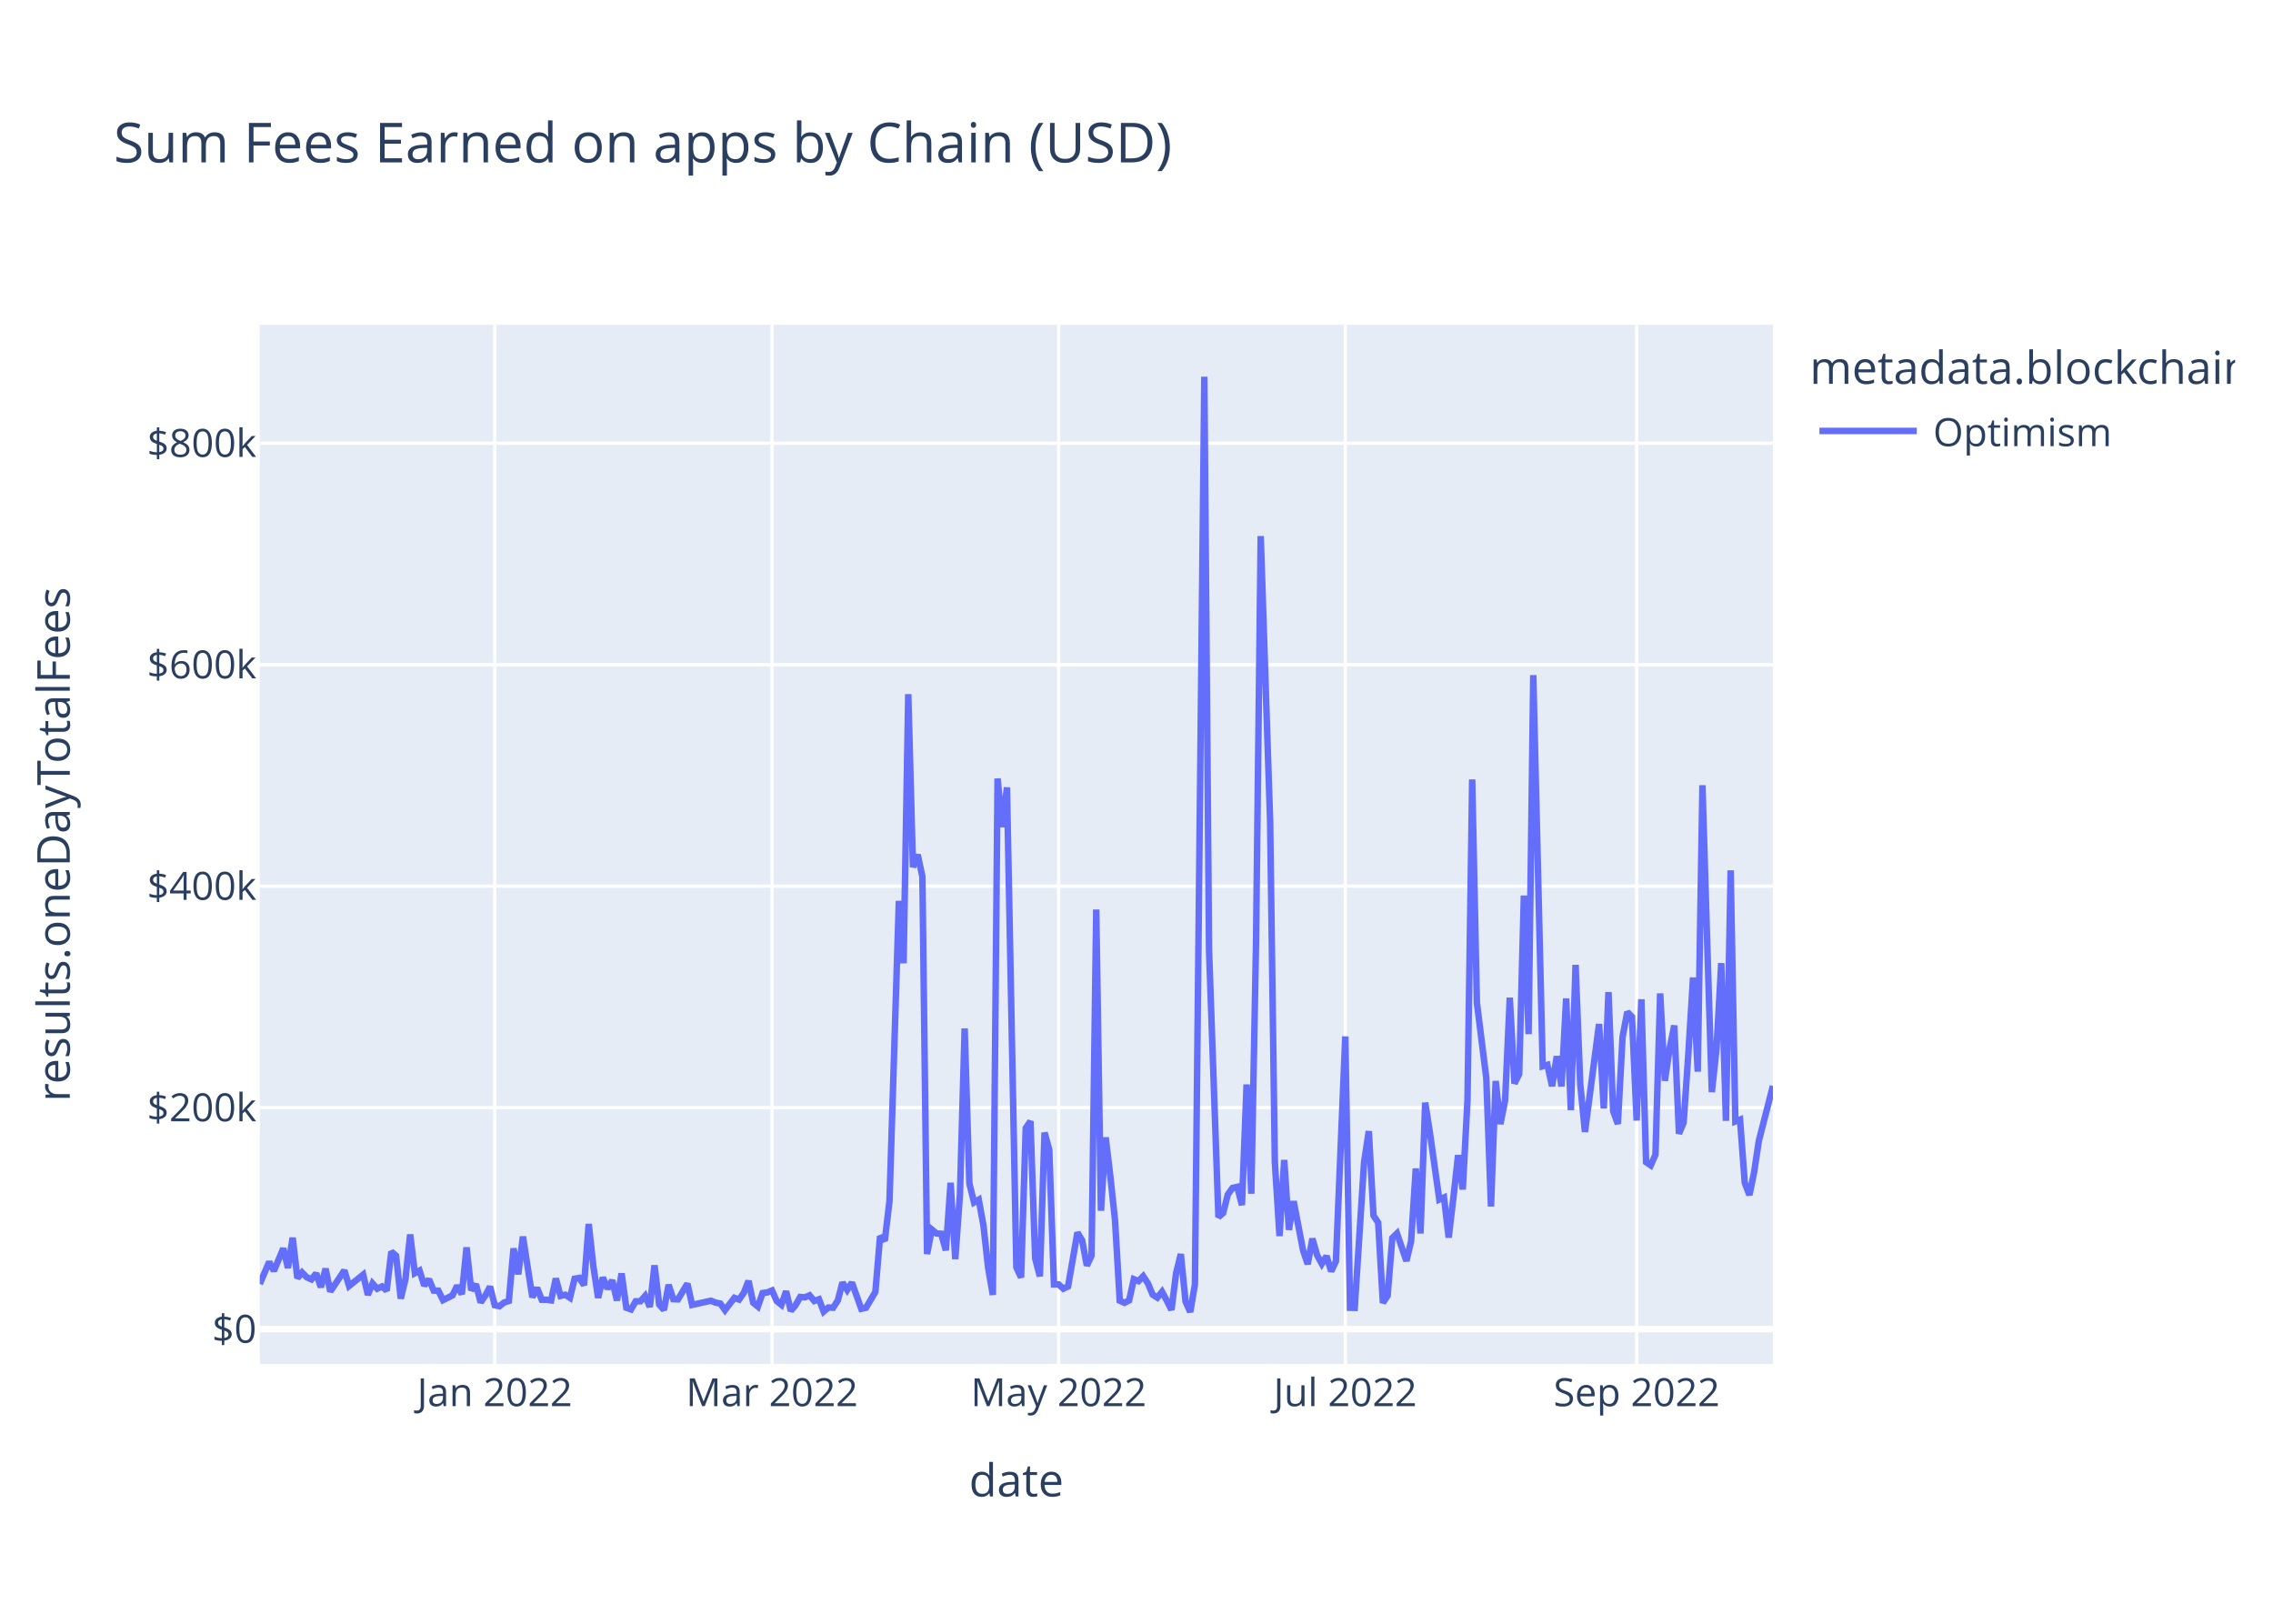
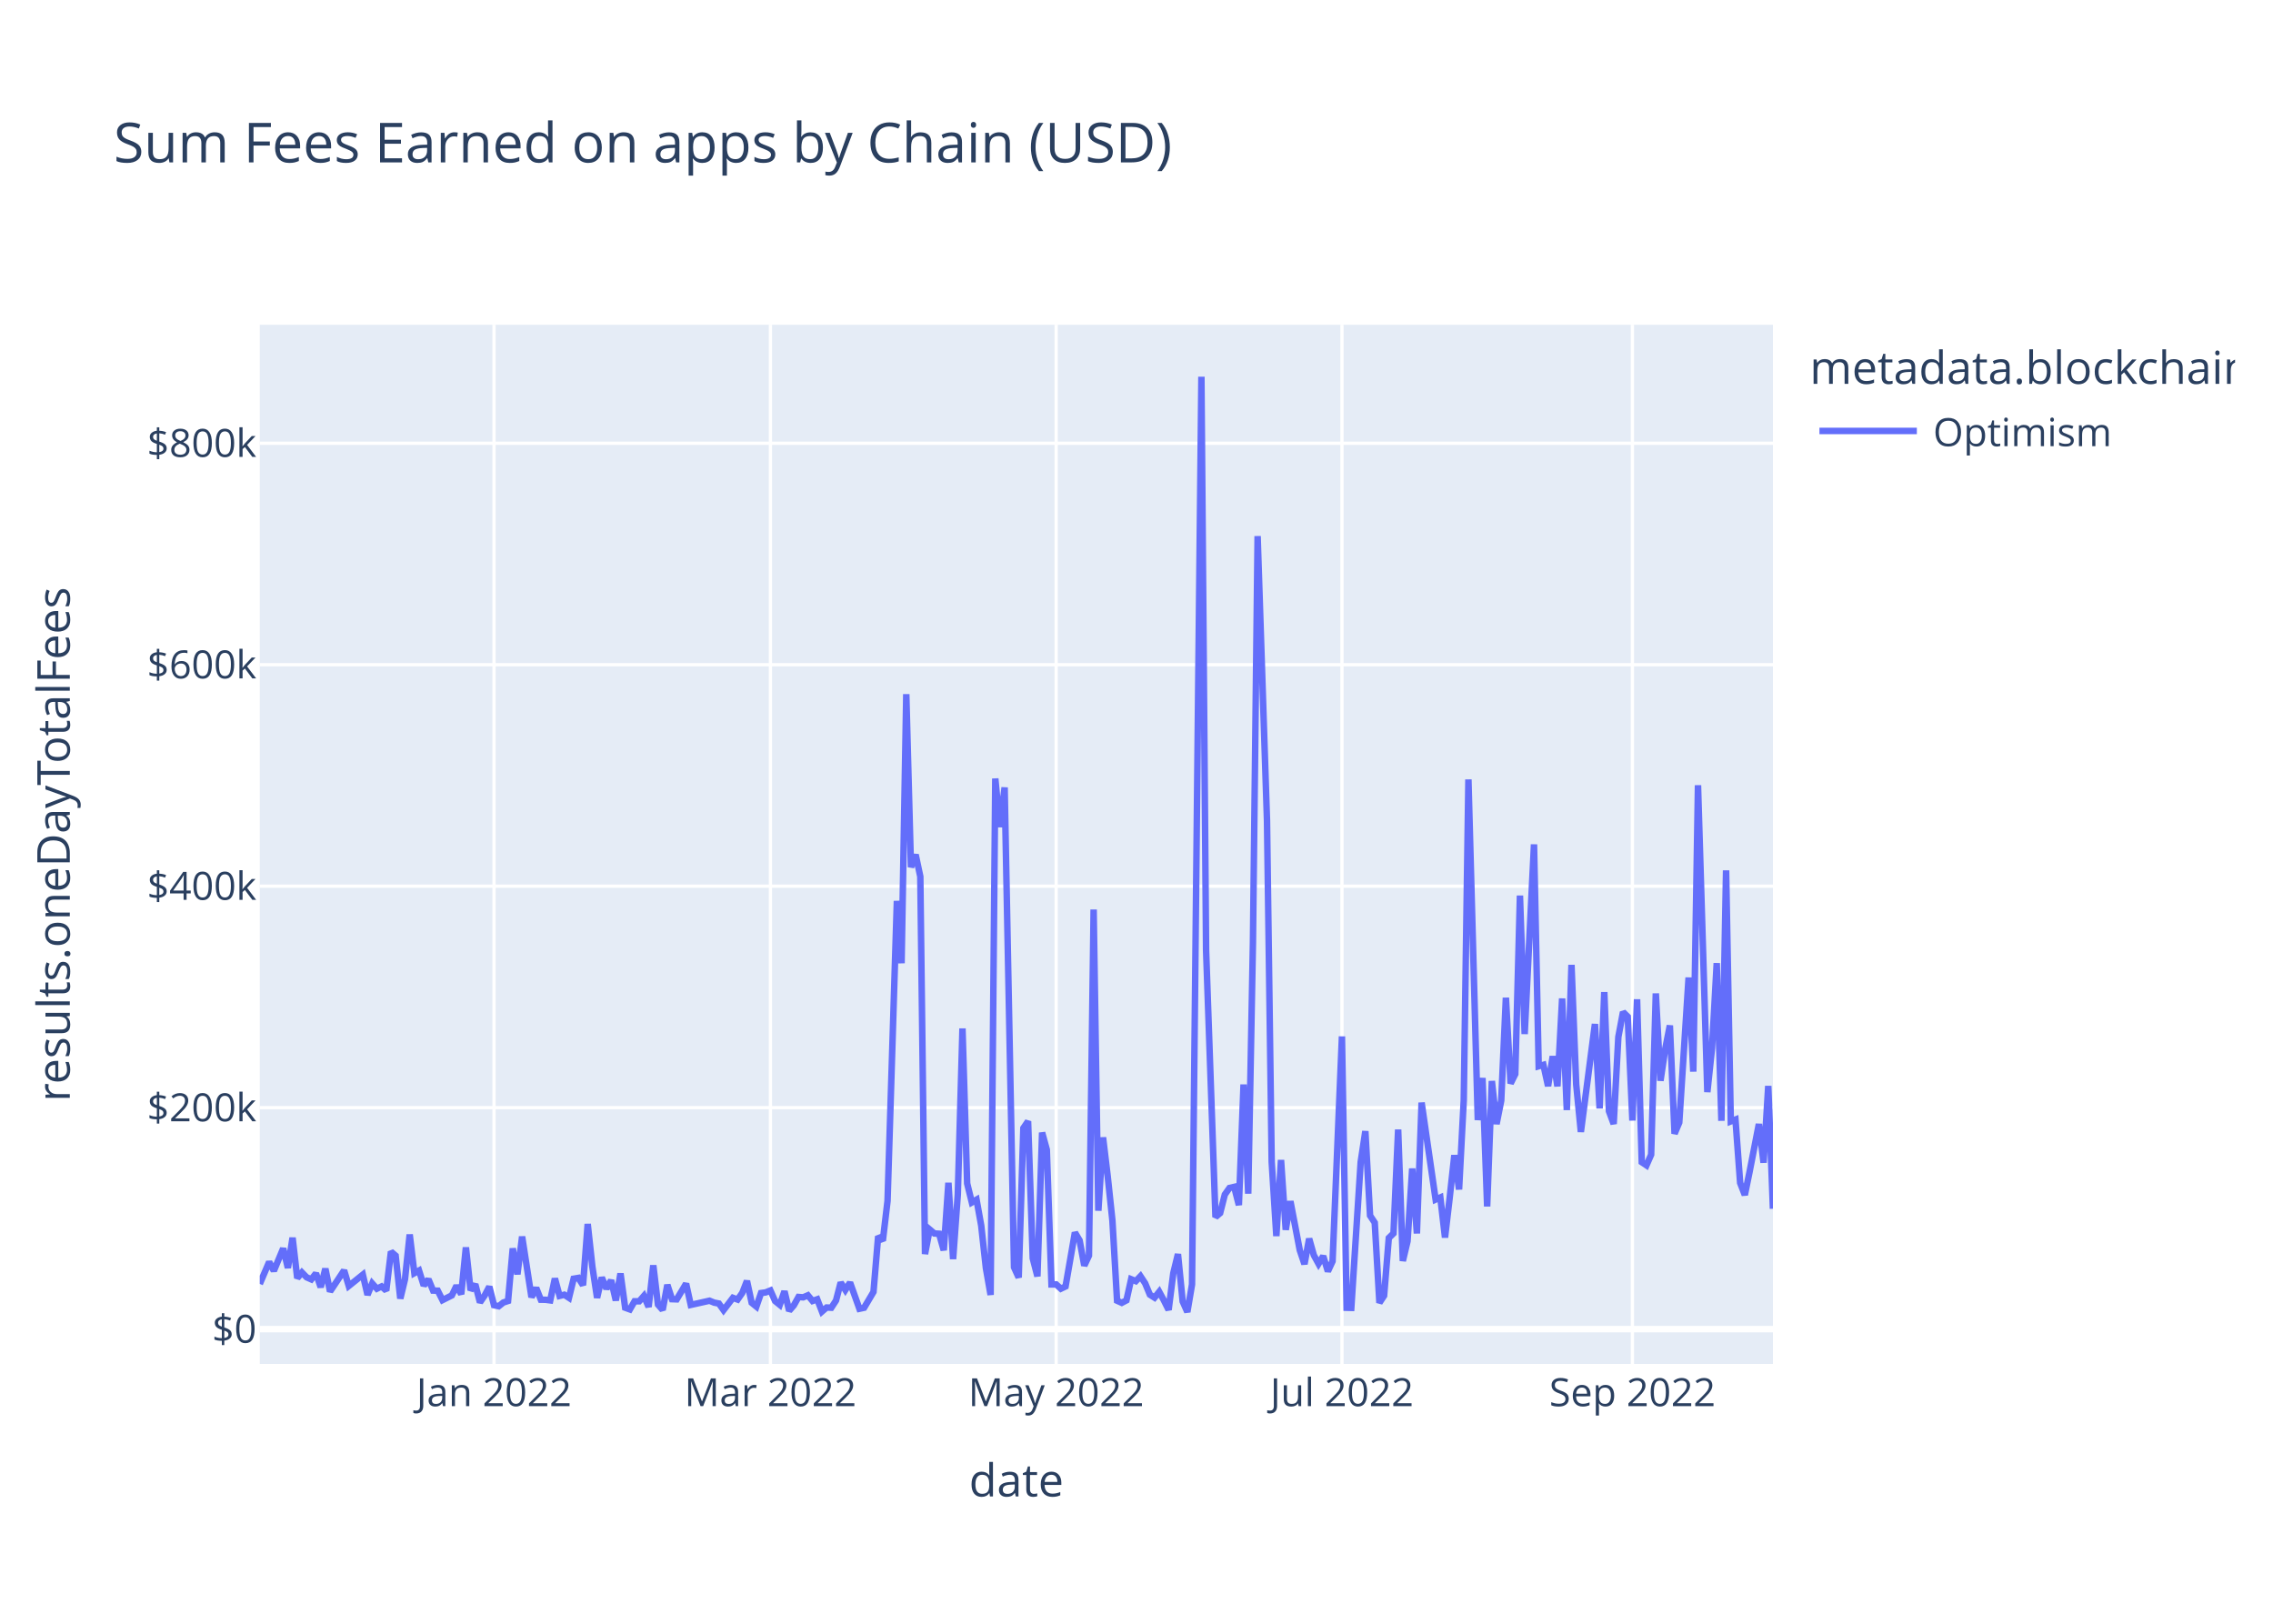
<svg xmlns="http://www.w3.org/2000/svg" class="main-svg" width="700" height="500" style="" viewBox="0 0 700 500">
  <rect x="0" y="0" width="700" height="500" style="fill: rgb(255, 255, 255); fill-opacity: 1;" />
-   <defs id="defs-01a89e">
+   <defs id="defs-bb4583">
    <g class="clips">
-       <clipPath id="clip01a89exyplot" class="plotclip">
+       <clipPath id="clipbb4583xyplot" class="plotclip">
        <rect width="466" height="320" />
      </clipPath>
-       <clipPath class="axesclip" id="clip01a89ex">
+       <clipPath class="axesclip" id="clipbb4583x">
        <rect x="80" y="0" width="466" height="500" />
      </clipPath>
-       <clipPath class="axesclip" id="clip01a89ey">
+       <clipPath class="axesclip" id="clipbb4583y">
        <rect x="0" y="100" width="700" height="320" />
      </clipPath>
-       <clipPath class="axesclip" id="clip01a89exy">
+       <clipPath class="axesclip" id="clipbb4583xy">
        <rect x="80" y="100" width="466" height="320" />
      </clipPath>
    </g>
    <g class="gradients" />
    <g class="patterns" />
  </defs>
  <g class="bglayer">
    <rect class="bg" x="80" y="100" width="466" height="320" style="fill: rgb(229, 236, 246); fill-opacity: 1; stroke-width: 0;" />
  </g>
  <g class="layer-below">
    <g class="imagelayer" />
    <g class="shapelayer" />
  </g>
  <g class="cartesianlayer">
    <g class="subplot xy">
      <g class="layer-subplot">
        <g class="shapelayer" />
        <g class="imagelayer" />
      </g>
      <g class="minor-gridlayer">
        <g class="x" />
        <g class="y" />
      </g>
      <g class="gridlayer">
        <g class="x">
-           <path class="xgrid crisp" transform="translate(152.36,0)" d="M0,100v320" style="stroke: rgb(255, 255, 255); stroke-opacity: 1; stroke-width: 1px;" />
-           <path class="xgrid crisp" transform="translate(237.75,0)" d="M0,100v320" style="stroke: rgb(255, 255, 255); stroke-opacity: 1; stroke-width: 1px;" />
-           <path class="xgrid crisp" transform="translate(326.02,0)" d="M0,100v320" style="stroke: rgb(255, 255, 255); stroke-opacity: 1; stroke-width: 1px;" />
-           <path class="xgrid crisp" transform="translate(414.3,0)" d="M0,100v320" style="stroke: rgb(255, 255, 255); stroke-opacity: 1; stroke-width: 1px;" />
-           <path class="xgrid crisp" transform="translate(504.03,0)" d="M0,100v320" style="stroke: rgb(255, 255, 255); stroke-opacity: 1; stroke-width: 1px;" />
+           <path class="xgrid crisp" transform="translate(152.14,0)" d="M0,100v320" style="stroke: rgb(255, 255, 255); stroke-opacity: 1; stroke-width: 1px;" />
+           <path class="xgrid crisp" transform="translate(237.26,0)" d="M0,100v320" style="stroke: rgb(255, 255, 255); stroke-opacity: 1; stroke-width: 1px;" />
+           <path class="xgrid crisp" transform="translate(325.26,0)" d="M0,100v320" style="stroke: rgb(255, 255, 255); stroke-opacity: 1; stroke-width: 1px;" />
+           <path class="xgrid crisp" transform="translate(413.27,0)" d="M0,100v320" style="stroke: rgb(255, 255, 255); stroke-opacity: 1; stroke-width: 1px;" />
+           <path class="xgrid crisp" transform="translate(502.72,0)" d="M0,100v320" style="stroke: rgb(255, 255, 255); stroke-opacity: 1; stroke-width: 1px;" />
        </g>
        <g class="y">
          <path class="ygrid crisp" transform="translate(0,341.08)" d="M80,0h466" style="stroke: rgb(255, 255, 255); stroke-opacity: 1; stroke-width: 1px;" />
          <path class="ygrid crisp" transform="translate(0,272.88)" d="M80,0h466" style="stroke: rgb(255, 255, 255); stroke-opacity: 1; stroke-width: 1px;" />
          <path class="ygrid crisp" transform="translate(0,204.69)" d="M80,0h466" style="stroke: rgb(255, 255, 255); stroke-opacity: 1; stroke-width: 1px;" />
          <path class="ygrid crisp" transform="translate(0,136.49)" d="M80,0h466" style="stroke: rgb(255, 255, 255); stroke-opacity: 1; stroke-width: 1px;" />
        </g>
      </g>
      <g class="zerolinelayer">
        <path class="yzl zl crisp" transform="translate(0,409.28)" d="M80,0h466" style="stroke: rgb(255, 255, 255); stroke-opacity: 1; stroke-width: 2px;" />
      </g>
      <path class="xlines-below" />
      <path class="ylines-below" />
      <g class="overlines-below" />
      <g class="xaxislayer-below" />
      <g class="yaxislayer-below" />
      <g class="overaxes-below" />
-       <g class="plot" transform="translate(80,100)" clip-path="url(#clip01a89exyplot)">
+       <g class="plot" transform="translate(80,100)" clip-path="url(#clipbb4583xyplot)">
        <g class="scatterlayer mlayer">
-           <g class="trace scatter trace34d8a2" style="stroke-miterlimit: 2; opacity: 1;">
+           <g class="trace scatter traceb1da15" style="stroke-miterlimit: 2; opacity: 1;">
            <g class="fills" />
            <g class="errorbars" />
            <g class="lines">
-               <path class="js-line" d="M0,295.36L2.89,288.59L4.34,291.34L7.24,284.43L8.68,290.43L10.13,281.13L11.58,293.58L13.02,291.83L14.47,293.32L15.92,293.96L17.37,292.11L18.81,296.36L20.26,290.66L21.71,297.69L23.16,295.54L26.05,291.19L27.5,295.99L31.84,292.51L33.29,298.72L34.73,295.22L36.18,296.83L37.63,296.14L39.07,297.42L40.52,285.43L41.97,286.66L43.42,299.87L44.86,293.92L46.31,280.14L47.76,292.04L49.2,291.25L50.65,295.86L52.1,293.93L53.55,297.41L54.99,297.44L56.44,300.34L59.34,298.89L60.78,295.92L62.23,298.52L63.68,284.11L65.12,297.31L66.57,295.47L68.02,301.05L69.47,298.94L70.91,296.2L72.36,301.91L73.81,302.23L75.25,301.08L76.7,300.61L78.15,284.42L79.6,292.4L81.04,280.78L83.94,299.45L85.39,296.58L86.83,300.22L88.28,300.24L89.73,300.43L91.17,293.69L92.62,299.05L94.07,298.69L95.52,299.63L96.96,293.76L98.41,293.51L99.86,295.75L101.3,276.9L102.75,290.07L104.2,299.64L105.65,293.38L107.09,296.84L108.54,294.23L109.99,300.45L111.43,292.14L112.88,302.68L114.33,303.21L115.78,300.7L117.22,300.7L118.67,299.05L120.12,302.43L121.57,289.63L123.01,301.72L124.46,303.37L125.91,295.64L127.35,300.06L128.8,300.11L131.7,295.28L133.14,301.82L138.93,300.53L140.38,301.12L141.83,301.4L143.27,303.42L146.17,299.64L147.61,300.17L149.06,298.11L150.51,294.43L151.96,301.16L153.4,302.33L154.85,298.17L156.3,297.97L157.75,297.38L159.19,300.62L160.64,301.79L162.09,297.62L163.53,303.63L164.98,301.96L166.43,299.38L167.88,299.49L169.32,298.87L170.77,300.61L172.22,300.1L173.66,303.87L175.11,302.62L176.56,302.69L178.01,300.47L179.45,294.93L180.9,297.22L182.35,294.94L185.24,303.01L186.69,302.7L189.58,297.82L191.03,280.69L192.48,282.05L193.93,269.8L196.82,177.42L198.27,196.61L199.71,113.76L201.16,167.03L202.61,163.17L204.06,169.92L205.5,286.16L206.95,278.6L208.4,279.82L209.84,279.91L211.29,285L212.74,264.21L214.19,287.71L215.63,267.8L217.08,216.69L218.53,264.42L219.98,270.26L221.42,269.42L222.87,277.4L224.32,290.48L225.76,298.74L227.21,139.73L228.66,154.68L230.11,142.47L233,290.23L234.45,293.39L235.89,247.38L237.34,245.26L238.79,287.48L240.24,293.03L241.68,248.76L243.13,254.05L244.58,295.52L246.02,295.51L247.47,296.83L248.92,296.14L251.81,279.54L253.26,281.96L254.71,289.72L256.16,286.64L257.6,180.07L259.05,272.82L260.5,250.24L261.94,262.2L263.39,275.83L264.84,300.53L266.29,301.18L267.73,300.42L269.18,293.91L270.63,294.5L272.07,292.99L273.52,295.18L274.97,298.67L276.42,299.58L277.86,297.78L279.31,300.46L280.76,303.35L282.2,292.06L283.65,286.17L285.1,300.76L286.55,304L287.99,295.52L290.89,16L292.34,192.62L295.23,274.77L296.68,273.54L298.12,267.84L299.57,265.81L301.02,265.48L302.47,271.09L303.91,233.95L305.36,267.57L306.81,190.2L308.25,65.08L311.15,152.69L312.6,257.76L314.04,280.62L315.49,257.2L316.94,278.7L318.39,269.9L321.28,284.96L322.73,289.26L324.17,281.42L325.62,286.51L327.07,289.15L328.52,286.79L329.96,291.48L331.41,288.38L334.3,219.15L335.75,302.7L337.2,302.74L338.65,280.24L340.09,257.84L341.54,248.32L342.99,274.32L344.43,276.5L345.88,301.18L347.33,298.99L348.78,281.21L350.22,279.8L353.12,288.29L354.57,282.2L356.01,259.82L357.46,279.82L358.91,239.53L360.35,248.76L363.25,269.37L364.7,268.74L366.14,281.07L367.59,268.81L369.04,255.72L370.48,266.27L371.93,238.8L373.38,140.01L374.83,208.8L377.72,231.94L379.17,271.5L380.61,232.88L382.06,246.13L383.51,238.9L384.96,207.22L386.4,233.64L387.85,230.74L389.3,175.78L390.75,218.42L392.19,107.89L395.09,228.32L396.53,227.91L397.98,234.44L399.43,225.25L400.88,234.51L402.32,207.46L403.77,241.83L405.22,197.11L406.66,233.89L408.11,248.55L412.45,215.33L413.9,241.31L415.35,205.5L416.8,242.17L418.24,246.1L419.69,219.33L421.14,211.64L422.58,213.07L424.03,245.04L425.48,207.71L426.93,257.87L428.37,258.84L429.82,255.56L431.27,205.91L432.71,232.79L434.16,223.07L435.61,215.77L437.06,249.11L438.5,245.66L439.95,224.45L441.4,201.01L442.84,229.99L444.29,141.8L445.74,189.8L447.19,236.29L448.63,222.74L450.08,196.57L451.53,245.13L452.98,168.01L454.42,245.31L455.87,244.75L457.32,264.24L458.76,267.97L460.21,260.91L461.66,251.3L466,234.39" style="vector-effect: non-scaling-stroke; fill: none; stroke: rgb(99, 110, 250); stroke-opacity: 1; stroke-width: 2px; opacity: 1;" />
+               <path class="js-line" d="M0,295.36L2.89,288.59L4.33,291.34L7.21,284.43L8.66,290.43L10.1,281.13L11.54,293.58L12.98,291.83L14.43,293.32L15.87,293.96L17.31,292.11L18.76,296.36L20.2,290.66L21.64,297.69L23.08,295.54L25.97,291.19L27.41,295.99L31.74,292.51L33.18,298.72L34.63,295.22L36.07,296.83L37.51,296.14L38.95,297.42L40.4,285.43L41.84,286.66L43.28,299.87L44.72,293.92L46.17,280.14L47.61,292.04L49.05,291.25L50.5,295.86L51.94,293.93L53.38,297.41L54.82,297.44L56.27,300.34L59.15,298.89L60.59,295.92L62.04,298.52L63.48,284.11L64.92,297.31L66.37,295.47L67.81,301.05L69.25,298.94L70.69,296.2L72.14,301.91L73.58,302.23L75.02,301.08L76.46,300.61L77.91,284.42L79.35,292.4L80.79,280.78L83.68,299.45L85.12,296.58L86.56,300.22L88.01,300.24L89.45,300.43L90.89,293.69L92.33,299.05L93.78,298.69L95.22,299.63L96.66,293.76L98.11,293.51L99.55,295.75L100.99,276.9L102.43,290.07L103.88,299.64L105.32,293.38L106.76,296.84L108.2,294.23L109.65,300.45L111.09,292.14L112.53,302.68L113.98,303.21L115.42,300.7L116.86,300.7L118.3,299.05L119.75,302.43L121.19,289.63L122.63,301.72L124.07,303.37L125.52,295.64L126.96,300.06L128.4,300.11L131.29,295.28L132.73,301.82L138.5,300.53L139.94,301.12L141.39,301.4L142.83,303.42L145.72,299.64L147.16,300.17L148.6,298.11L150.04,294.43L151.49,301.16L152.93,302.33L154.37,298.17L155.81,297.97L157.26,297.38L158.7,300.62L160.14,301.79L161.59,297.62L163.03,303.63L164.47,301.96L165.91,299.38L167.36,299.49L168.8,298.87L170.24,300.61L171.68,300.1L173.13,303.87L174.57,302.62L176.01,302.69L177.46,300.47L178.9,294.93L180.34,297.22L181.78,294.94L184.67,303.01L186.11,302.7L189,297.82L190.44,280.69L191.88,282.05L193.33,269.8L196.21,177.42L197.65,196.61L199.1,113.76L200.54,167.03L201.98,163.17L203.42,169.92L204.87,286.16L206.31,278.6L207.75,279.82L209.2,279.91L210.64,285L212.08,264.21L213.52,287.71L214.97,267.8L216.41,216.69L217.85,264.42L219.29,270.26L220.74,269.42L222.18,277.4L223.62,290.48L225.07,298.74L226.51,139.73L227.95,154.68L229.39,142.47L232.28,290.23L233.72,293.39L235.16,247.38L236.61,245.26L238.05,287.48L239.49,293.03L240.93,248.76L242.38,254.05L243.82,295.52L245.26,295.51L246.71,296.83L248.15,296.14L251.03,279.54L252.48,281.96L253.92,289.72L255.36,286.64L256.8,180.07L258.25,272.82L259.69,250.24L261.13,262.2L262.58,275.83L264.02,300.53L265.46,301.18L266.9,300.42L268.35,293.91L269.79,294.5L271.23,292.99L272.67,295.18L274.12,298.67L275.56,299.58L277,297.78L278.45,300.46L279.89,303.35L281.33,292.06L282.77,286.17L284.22,300.76L285.66,304L287.1,295.52L289.99,16L291.43,192.62L294.32,274.77L295.76,273.54L297.2,267.84L298.64,265.81L300.09,265.48L301.53,271.09L302.97,233.95L304.41,267.57L305.86,190.2L307.3,65.08L310.19,152.69L311.63,257.76L313.07,280.62L314.51,257.2L315.96,278.7L317.4,269.9L320.28,284.96L321.73,289.26L323.17,281.42L324.61,286.51L326.06,289.15L327.5,286.79L328.94,291.48L330.38,288.38L333.27,219.15L334.71,302.7L336.15,302.74L337.6,280.24L339.04,257.84L340.48,248.32L341.93,274.32L343.37,276.5L344.81,301.18L346.25,298.99L347.7,281.21L349.14,279.8L350.58,247.82L352.02,288.29L353.47,282.2L354.91,259.82L356.35,279.82L357.8,239.53L362.12,269.37L363.57,268.74L365.01,281.07L366.45,268.81L367.89,255.72L369.34,266.27L370.78,238.8L372.22,140.01L375.11,244.9L376.55,231.94L377.99,271.5L379.44,232.88L380.88,246.13L382.32,238.9L383.76,207.22L385.21,233.64L386.65,230.74L388.09,175.78L389.54,218.42L392.42,160.01L393.86,228.32L395.31,227.91L396.75,234.44L398.19,225.25L399.63,234.51L401.08,207.46L402.52,241.83L403.96,197.11L405.41,233.89L406.85,248.55L411.18,215.33L412.62,241.31L414.06,205.5L415.5,242.17L416.95,246.1L418.39,219.33L419.83,211.64L421.28,213.07L422.72,245.04L424.16,207.71L425.6,257.87L427.05,258.84L428.49,255.56L429.93,205.91L431.37,232.79L432.82,223.07L434.26,215.77L435.7,249.11L437.15,245.66L440.03,201.01L441.47,229.99L442.92,141.8L445.8,236.29L447.24,222.74L448.69,196.57L450.13,245.13L451.57,168.01L453.02,245.31L454.46,244.75L455.9,264.24L457.34,267.97L458.79,260.91L461.67,246.13L463.11,258.03L464.56,234.39L466,272.21" style="vector-effect: non-scaling-stroke; fill: none; stroke: rgb(99, 110, 250); stroke-opacity: 1; stroke-width: 2px; opacity: 1;" />
            </g>
            <g class="points" />
            <g class="text" />
          </g>
        </g>
      </g>
      <g class="overplot" />
      <path class="xlines-above crisp" d="M0,0" style="fill: none;" />
      <path class="ylines-above crisp" d="M0,0" style="fill: none;" />
      <g class="overlines-above" />
      <g class="xaxislayer-above">
        <g class="xtick">
-           <text text-anchor="middle" x="0" y="433" transform="translate(152.36,0)" style="font-family: 'Open Sans', verdana, arial, sans-serif; font-size: 12px; fill: rgb(42, 63, 95); fill-opacity: 1; white-space: pre; opacity: 1;">Jan 2022</text>
+           <text text-anchor="middle" x="0" y="433" transform="translate(152.14,0)" style="font-family: 'Open Sans', verdana, arial, sans-serif; font-size: 12px; fill: rgb(42, 63, 95); fill-opacity: 1; white-space: pre; opacity: 1;">Jan 2022</text>
        </g>
        <g class="xtick">
-           <text text-anchor="middle" x="0" y="433" style="font-family: 'Open Sans', verdana, arial, sans-serif; font-size: 12px; fill: rgb(42, 63, 95); fill-opacity: 1; white-space: pre; opacity: 1;" transform="translate(237.75,0)">Mar 2022</text>
+           <text text-anchor="middle" x="0" y="433" style="font-family: 'Open Sans', verdana, arial, sans-serif; font-size: 12px; fill: rgb(42, 63, 95); fill-opacity: 1; white-space: pre; opacity: 1;" transform="translate(237.26,0)">Mar 2022</text>
        </g>
        <g class="xtick">
-           <text text-anchor="middle" x="0" y="433" style="font-family: 'Open Sans', verdana, arial, sans-serif; font-size: 12px; fill: rgb(42, 63, 95); fill-opacity: 1; white-space: pre; opacity: 1;" transform="translate(326.02,0)">May 2022</text>
+           <text text-anchor="middle" x="0" y="433" style="font-family: 'Open Sans', verdana, arial, sans-serif; font-size: 12px; fill: rgb(42, 63, 95); fill-opacity: 1; white-space: pre; opacity: 1;" transform="translate(325.26,0)">May 2022</text>
        </g>
        <g class="xtick">
-           <text text-anchor="middle" x="0" y="433" style="font-family: 'Open Sans', verdana, arial, sans-serif; font-size: 12px; fill: rgb(42, 63, 95); fill-opacity: 1; white-space: pre; opacity: 1;" transform="translate(414.3,0)">Jul 2022</text>
+           <text text-anchor="middle" x="0" y="433" style="font-family: 'Open Sans', verdana, arial, sans-serif; font-size: 12px; fill: rgb(42, 63, 95); fill-opacity: 1; white-space: pre; opacity: 1;" transform="translate(413.27,0)">Jul 2022</text>
        </g>
        <g class="xtick">
-           <text text-anchor="middle" x="0" y="433" style="font-family: 'Open Sans', verdana, arial, sans-serif; font-size: 12px; fill: rgb(42, 63, 95); fill-opacity: 1; white-space: pre; opacity: 1;" transform="translate(504.03,0)">Sep 2022</text>
+           <text text-anchor="middle" x="0" y="433" style="font-family: 'Open Sans', verdana, arial, sans-serif; font-size: 12px; fill: rgb(42, 63, 95); fill-opacity: 1; white-space: pre; opacity: 1;" transform="translate(502.72,0)">Sep 2022</text>
        </g>
      </g>
      <g class="yaxislayer-above">
        <g class="ytick">
          <text text-anchor="end" x="79" y="4.2" transform="translate(0,409.28)" style="font-family: 'Open Sans', verdana, arial, sans-serif; font-size: 12px; fill: rgb(42, 63, 95); fill-opacity: 1; white-space: pre; opacity: 1;">$0</text>
        </g>
        <g class="ytick">
          <text text-anchor="end" x="79" y="4.2" style="font-family: 'Open Sans', verdana, arial, sans-serif; font-size: 12px; fill: rgb(42, 63, 95); fill-opacity: 1; white-space: pre; opacity: 1;" transform="translate(0,341.08)">$200k</text>
        </g>
        <g class="ytick">
          <text text-anchor="end" x="79" y="4.2" style="font-family: 'Open Sans', verdana, arial, sans-serif; font-size: 12px; fill: rgb(42, 63, 95); fill-opacity: 1; white-space: pre; opacity: 1;" transform="translate(0,272.88)">$400k</text>
        </g>
        <g class="ytick">
          <text text-anchor="end" x="79" y="4.2" style="font-family: 'Open Sans', verdana, arial, sans-serif; font-size: 12px; fill: rgb(42, 63, 95); fill-opacity: 1; white-space: pre; opacity: 1;" transform="translate(0,204.69)">$600k</text>
        </g>
        <g class="ytick">
          <text text-anchor="end" x="79" y="4.2" style="font-family: 'Open Sans', verdana, arial, sans-serif; font-size: 12px; fill: rgb(42, 63, 95); fill-opacity: 1; white-space: pre; opacity: 1;" transform="translate(0,136.49)">$800k</text>
        </g>
      </g>
      <g class="overaxes-above" />
    </g>
  </g>
  <g class="polarlayer" />
  <g class="smithlayer" />
  <g class="ternarylayer" />
  <g class="geolayer" />
  <g class="funnelarealayer" />
  <g class="pielayer" />
  <g class="iciclelayer" />
  <g class="treemaplayer" />
  <g class="sunburstlayer" />
  <g class="glimages" />
-   <defs id="topdefs-01a89e">
+   <defs id="topdefs-bb4583">
    <g class="clips" />
-     <clipPath id="legend01a89e">
+     <clipPath id="legendbb4583">
      <rect width="133" height="48" x="0" y="0" />
    </clipPath>
  </defs>
  <g class="layer-above">
    <g class="imagelayer" />
    <g class="shapelayer" />
  </g>
  <g class="infolayer">
    <g class="legend" pointer-events="all" transform="translate(555.32,100)">
      <rect class="bg" shape-rendering="crispEdges" style="stroke: rgb(68, 68, 68); stroke-opacity: 1; fill: rgb(255, 255, 255); fill-opacity: 1; stroke-width: 0px;" width="133" height="48" x="0" y="0" />
-       <g class="scrollbox" transform="" clip-path="url(#legend01a89e)">
+       <g class="scrollbox" transform="" clip-path="url(#legendbb4583)">
        <text class="legendtitletext" text-anchor="start" x="2" y="18.2" style="font-family: 'Open Sans', verdana, arial, sans-serif; font-size: 14px; fill: rgb(42, 63, 95); fill-opacity: 1; white-space: pre;">metadata.blockchain</text>
        <g class="groups" transform="">
          <g class="traces" transform="translate(0,32.7)" style="opacity: 1;">
            <text class="legendtext" text-anchor="start" x="40" y="4.68" style="font-family: 'Open Sans', verdana, arial, sans-serif; font-size: 12px; fill: rgb(42, 63, 95); fill-opacity: 1; white-space: pre;">Optimism</text>
            <g class="layers" style="opacity: 1;">
              <g class="legendfill" />
              <g class="legendlines">
                <path class="js-line" d="M5,0h30" style="fill: none; stroke: rgb(99, 110, 250); stroke-opacity: 1; stroke-width: 2px;" />
              </g>
              <g class="legendsymbols">
                <g class="legendpoints" />
              </g>
            </g>
            <rect class="legendtoggle" x="0" y="-9.5" width="90.672" height="19" style="fill: rgb(0, 0, 0); fill-opacity: 0;" />
          </g>
        </g>
      </g>
      <rect class="scrollbar" rx="20" ry="3" width="0" height="0" style="fill: rgb(128, 139, 164); fill-opacity: 1;" x="0" y="0" />
    </g>
    <g class="g-gtitle">
      <text class="gtitle" x="35" y="50" text-anchor="start" dy="0em" style="font-family: 'Open Sans', verdana, arial, sans-serif; font-size: 17px; fill: rgb(42, 63, 95); opacity: 1; font-weight: normal; white-space: pre;">Sum Fees Earned on apps by Chain (USD)</text>
    </g>
    <g class="g-xtitle">
      <text class="xtitle" x="313" y="460.8" text-anchor="middle" style="font-family: 'Open Sans', verdana, arial, sans-serif; font-size: 14px; fill: rgb(42, 63, 95); opacity: 1; font-weight: normal; white-space: pre;">date</text>
    </g>
    <g class="g-ytitle">
      <text class="ytitle" transform="rotate(-90,21.49688,260)" x="21.497" y="260" text-anchor="middle" style="font-family: 'Open Sans', verdana, arial, sans-serif; font-size: 14px; fill: rgb(42, 63, 95); opacity: 1; font-weight: normal; white-space: pre;">results.oneDayTotalFees</text>
    </g>
  </g>
</svg>
